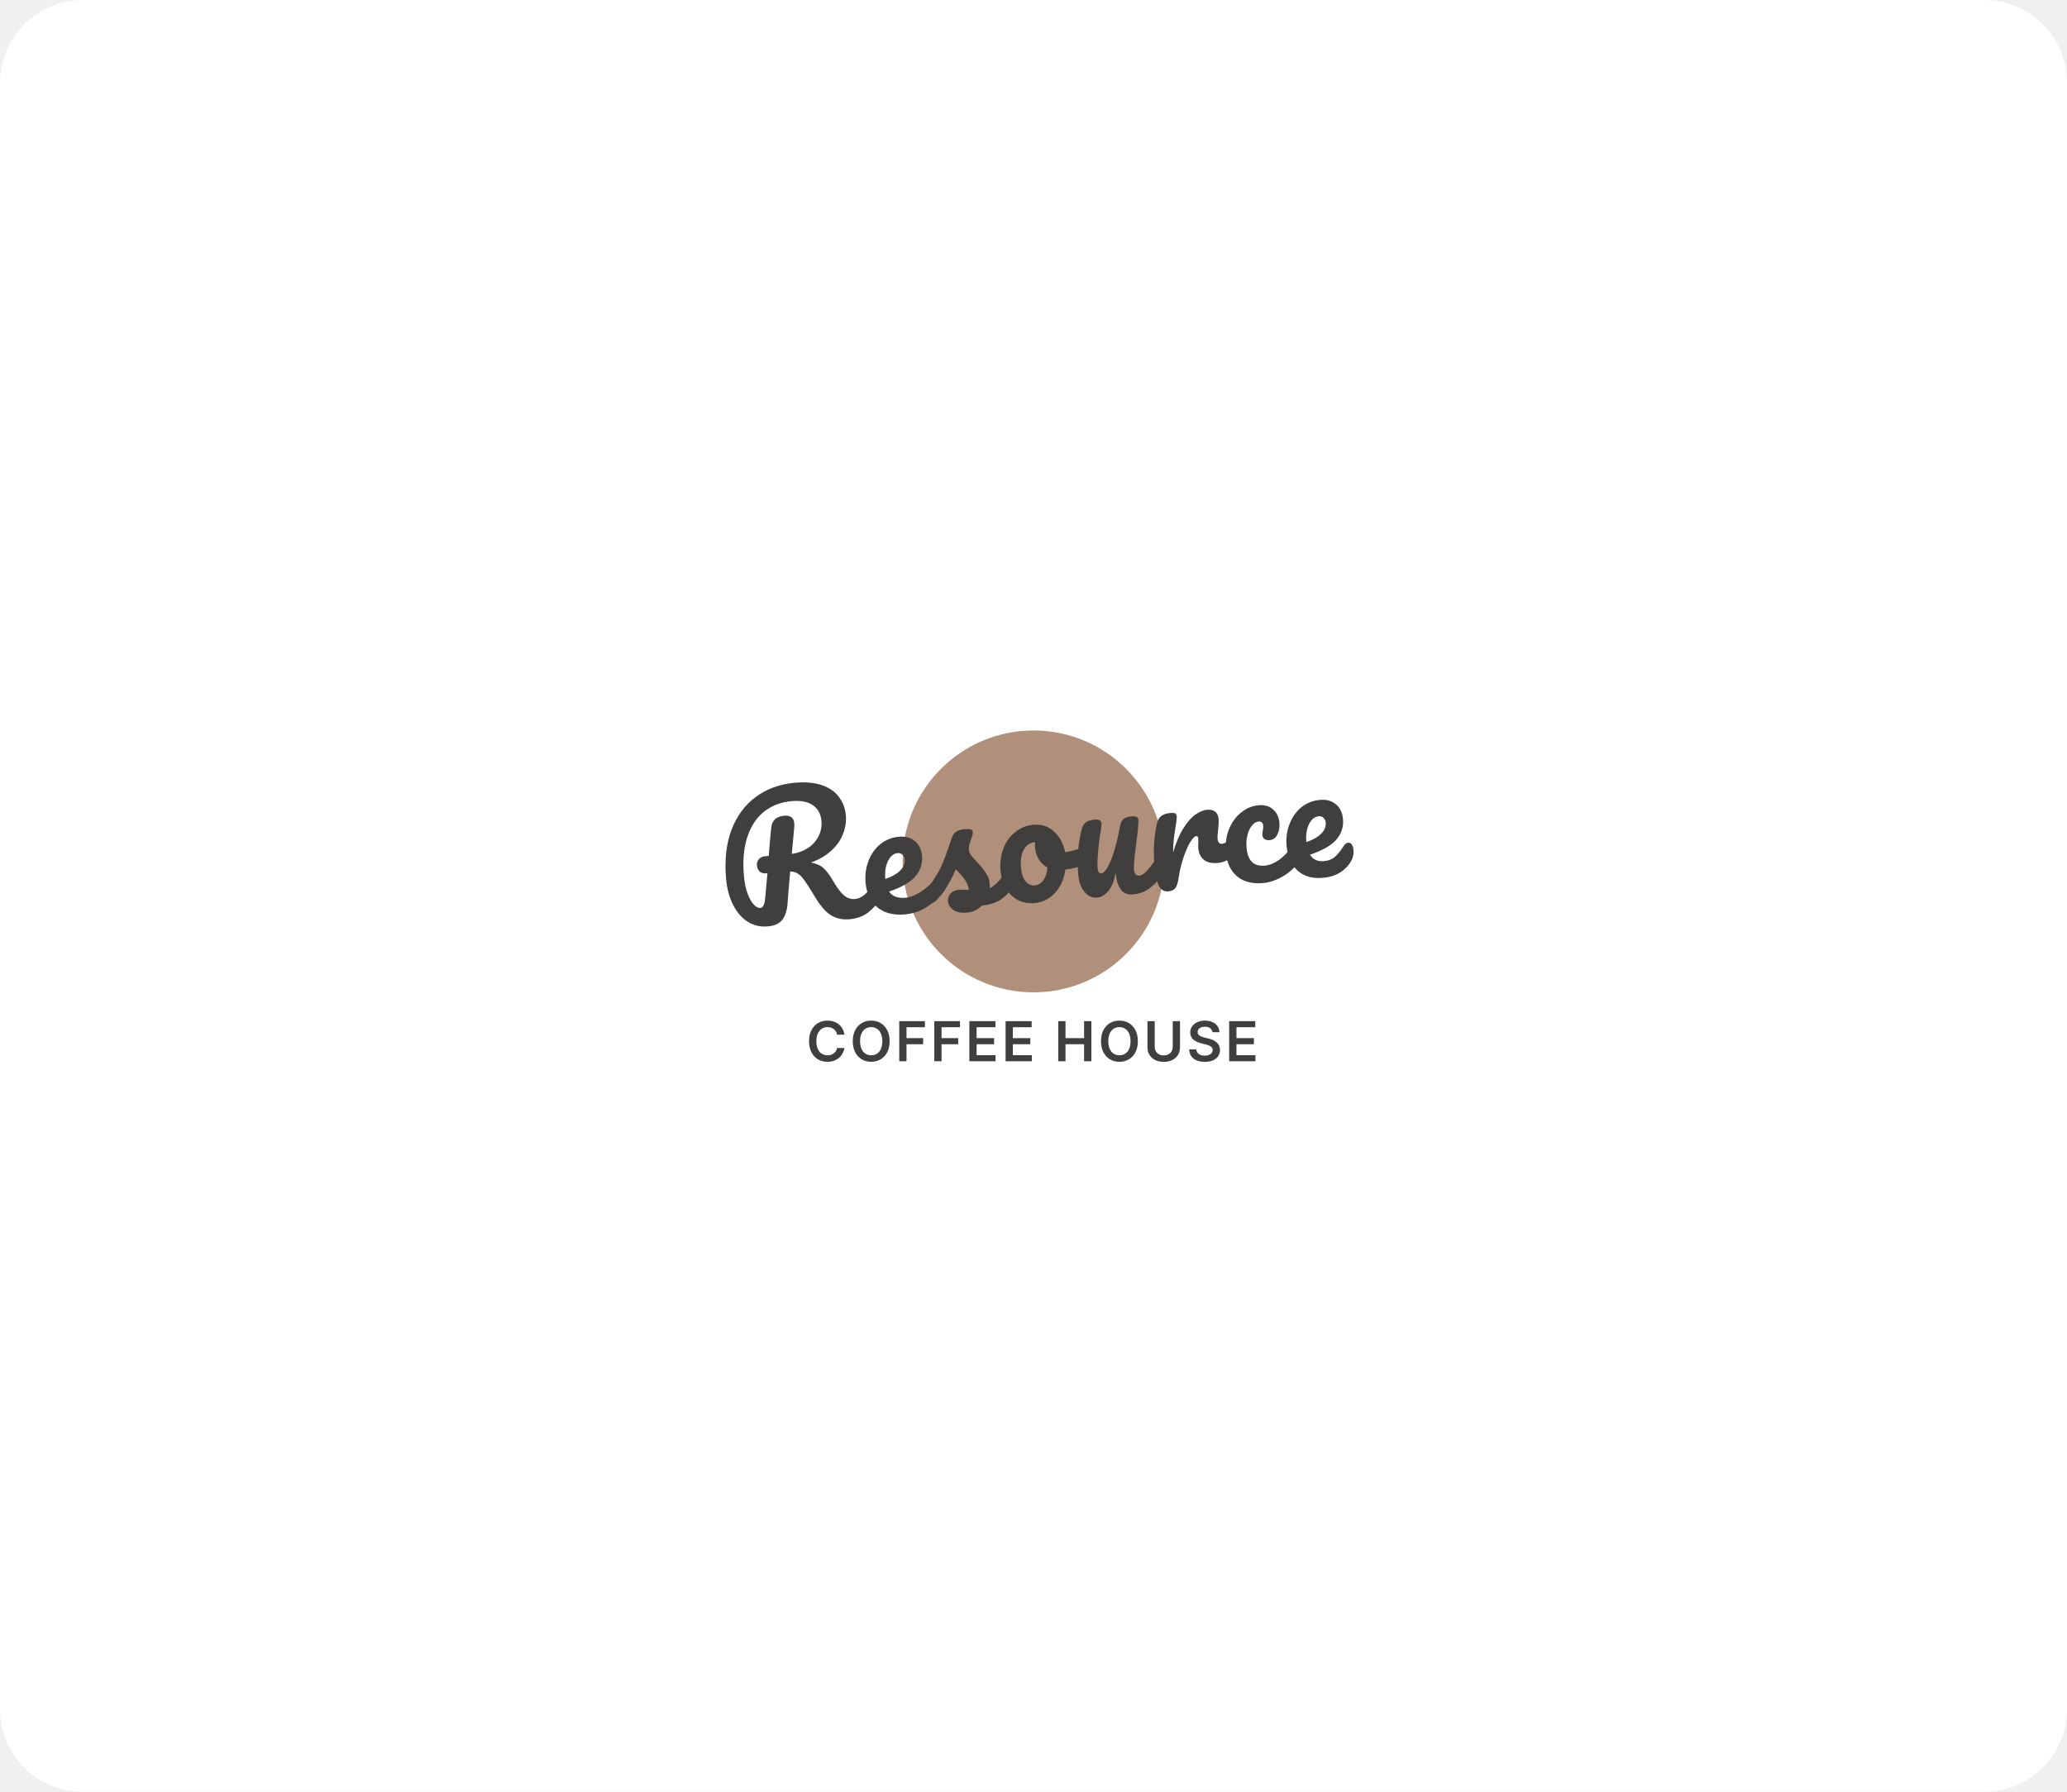
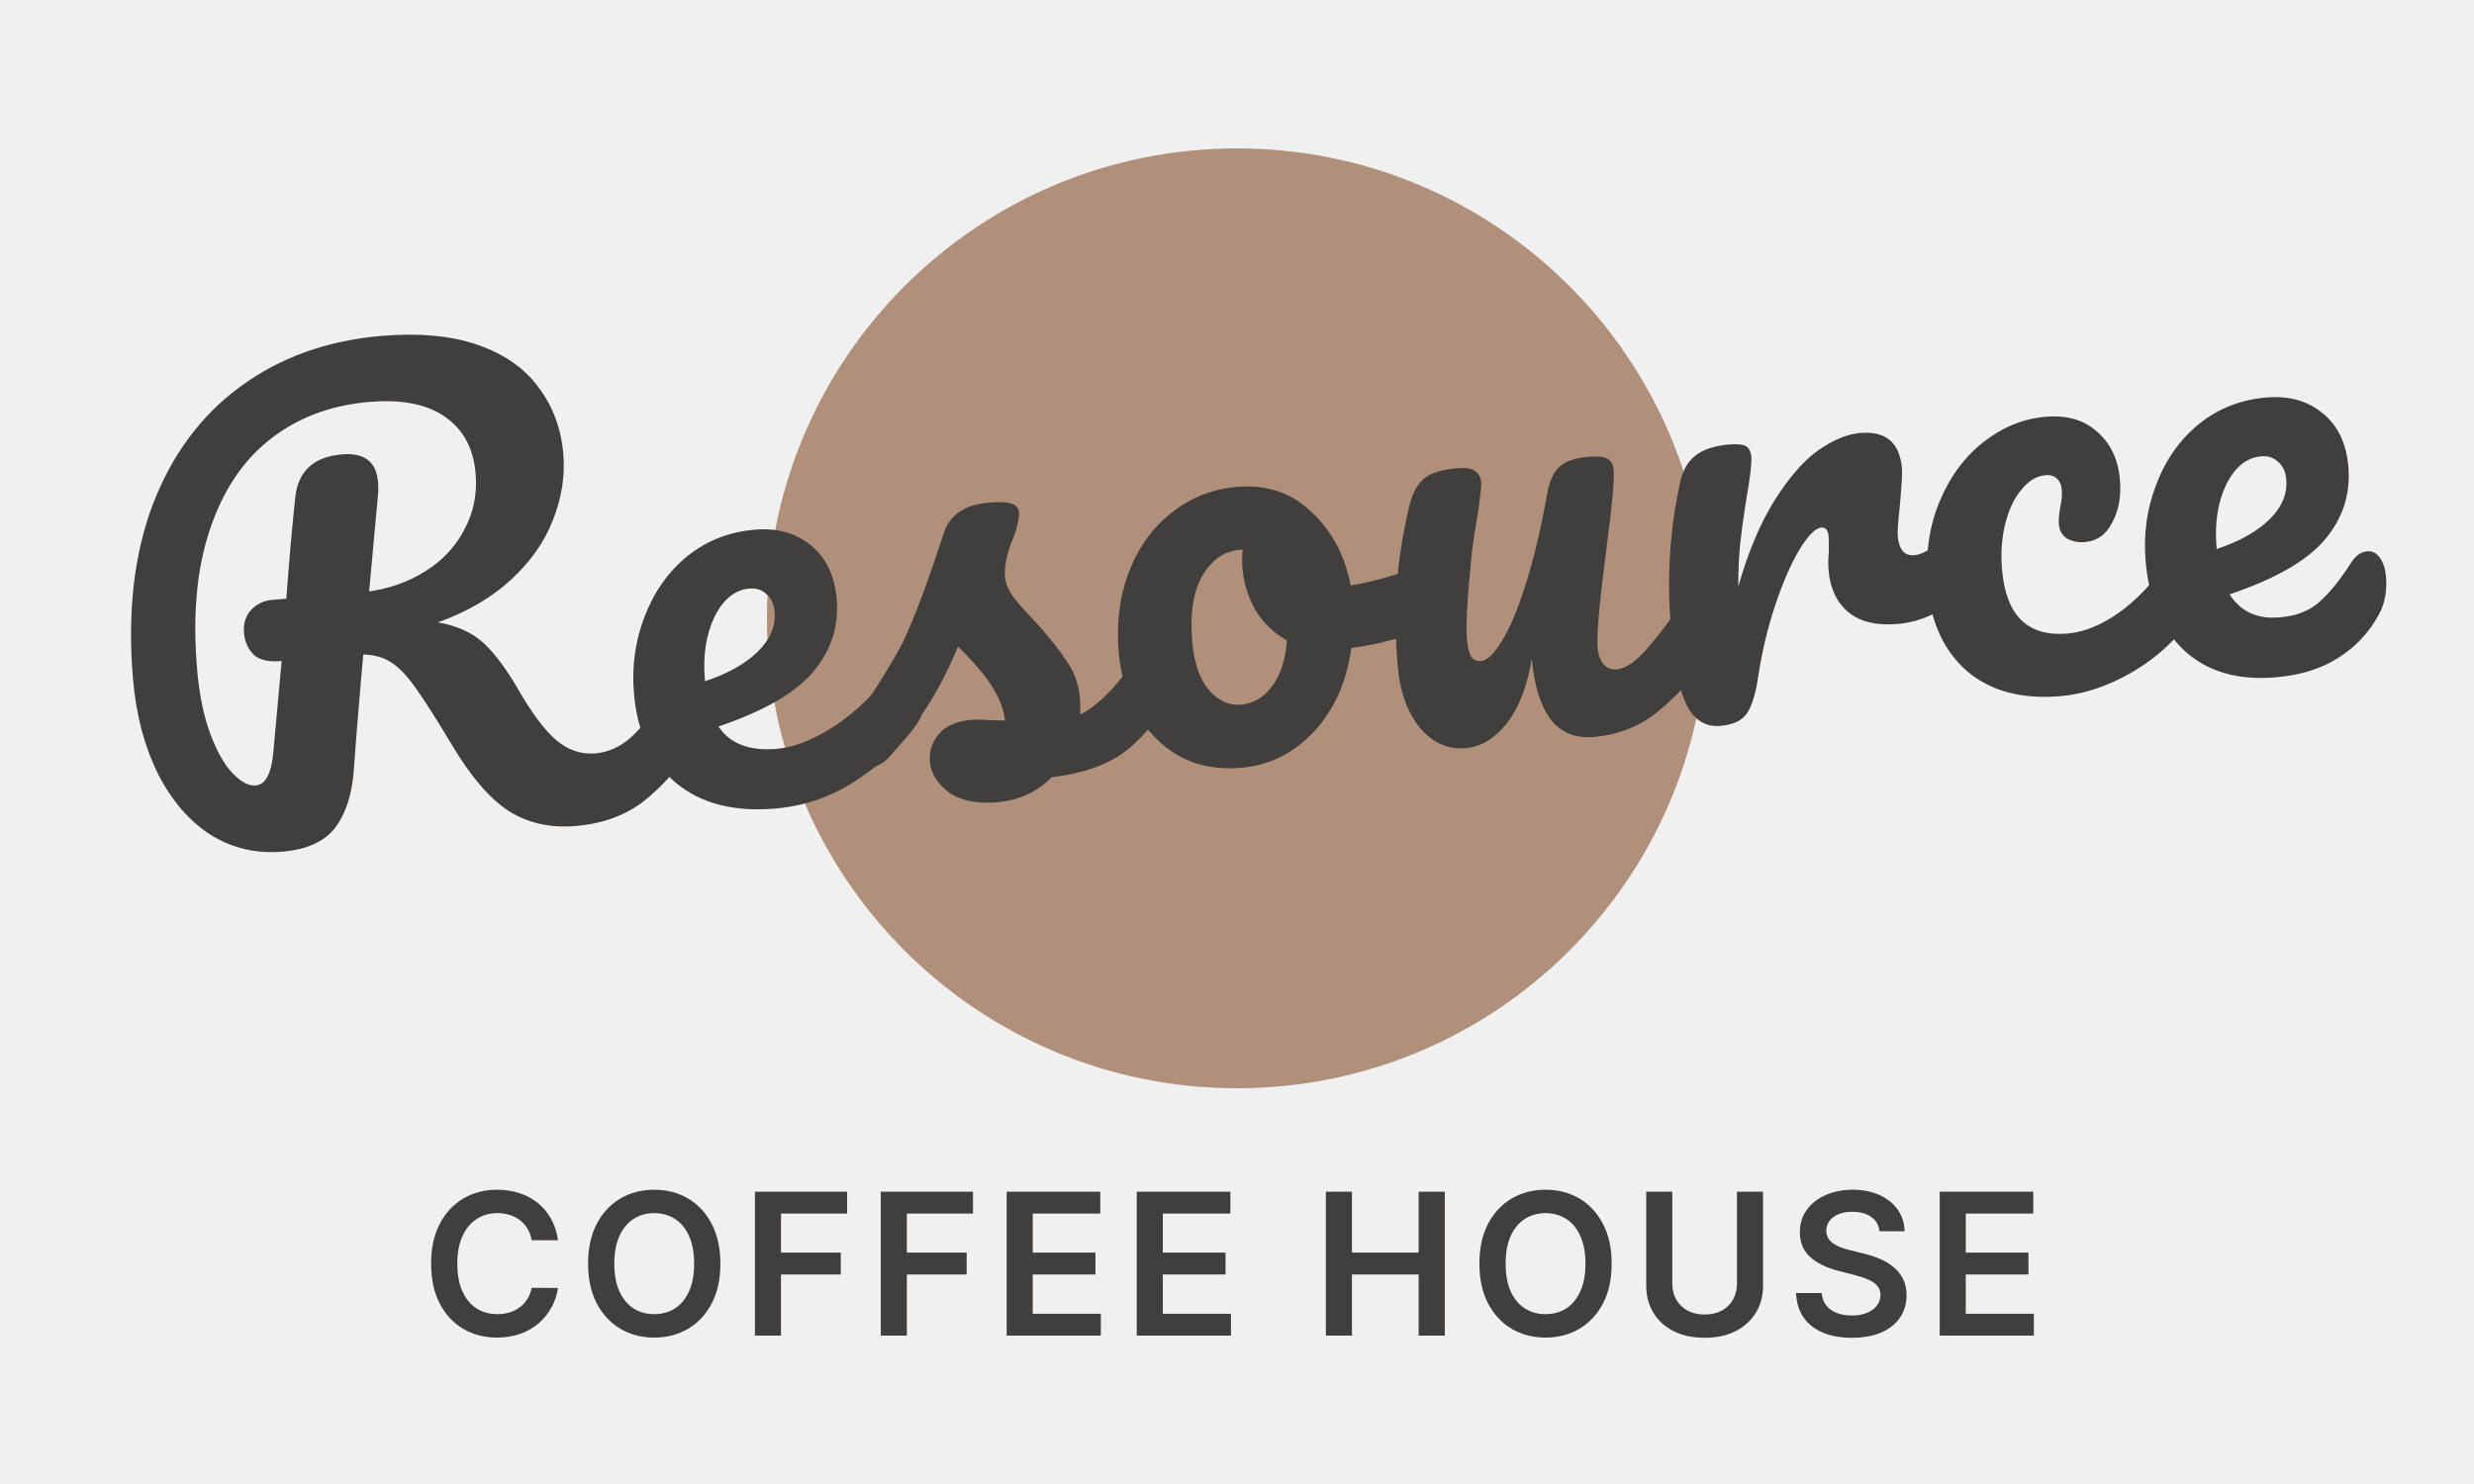
- <svg xmlns="http://www.w3.org/2000/svg" width="300" height="260" viewBox="0 0 300 260" fill="none">
-   <rect width="300" height="260" rx="12" fill="white" />
-   <path d="M169 125C169 135.493 160.493 144 150 144C139.507 144 131 135.493 131 125C131 114.507 139.507 106 150 106C160.493 106 169 114.507 169 125Z" fill="#B0907A" />
-   <path d="M195.678 122.291C195.886 122.273 196.053 122.355 196.182 122.536C196.326 122.716 196.413 122.974 196.442 123.309C196.492 123.882 196.4 124.388 196.165 124.827C195.779 125.551 195.236 126.136 194.536 126.583C193.852 127.028 193.008 127.295 192.004 127.383C190.474 127.517 189.247 127.166 188.323 126.332C187.397 125.481 186.866 124.275 186.729 122.713C186.633 121.613 186.775 120.573 187.155 119.592C187.533 118.595 188.105 117.782 188.869 117.153C189.649 116.523 190.557 116.162 191.593 116.072C192.517 115.991 193.283 116.205 193.89 116.714C194.495 117.207 194.839 117.924 194.921 118.864C195.017 119.964 194.702 120.947 193.974 121.814C193.262 122.663 191.977 123.402 190.121 124.03C190.568 124.73 191.245 125.04 192.154 124.961C192.807 124.903 193.328 124.705 193.716 124.366C194.12 124.026 194.569 123.472 195.064 122.706C195.235 122.451 195.439 122.312 195.678 122.291ZM191.391 118.45C190.802 118.502 190.33 118.889 189.975 119.61C189.637 120.33 189.51 121.177 189.595 122.149L189.599 122.197C190.52 121.891 191.232 121.492 191.735 120.998C192.238 120.504 192.463 119.963 192.412 119.373C192.385 119.07 192.277 118.839 192.086 118.679C191.91 118.501 191.678 118.425 191.391 118.45Z" fill="#403F3D" />
-   <path d="M183.298 128.145C181.736 128.281 180.478 127.95 179.525 127.15C178.586 126.332 178.053 125.199 177.926 123.748C177.813 122.457 177.969 121.303 178.394 120.286C178.819 119.269 179.415 118.462 180.182 117.865C180.949 117.268 181.778 116.93 182.671 116.852C183.548 116.776 184.248 116.979 184.772 117.463C185.311 117.93 185.616 118.57 185.687 119.383C185.746 120.052 185.644 120.632 185.381 121.12C185.135 121.608 184.773 121.872 184.294 121.914C183.992 121.941 183.738 121.89 183.534 121.764C183.346 121.636 183.241 121.444 183.219 121.189C183.209 121.077 183.214 120.949 183.233 120.802C183.253 120.656 183.268 120.55 183.278 120.485C183.337 120.239 183.357 120.013 183.339 119.805C183.321 119.598 183.251 119.444 183.13 119.342C183.024 119.239 182.876 119.195 182.685 119.212C182.318 119.244 181.99 119.441 181.701 119.804C181.41 120.151 181.193 120.611 181.051 121.186C180.908 121.761 180.866 122.383 180.925 123.052C181.086 124.901 181.972 125.755 183.582 125.614C184.236 125.557 184.918 125.281 185.63 124.785C186.356 124.271 187.047 123.544 187.703 122.604C187.875 122.364 188.081 122.233 188.32 122.212C188.527 122.194 188.695 122.276 188.823 122.457C188.967 122.638 189.054 122.895 189.083 123.23C189.136 123.835 189.028 124.343 188.759 124.752C188.09 125.742 187.253 126.538 186.245 127.14C185.252 127.725 184.27 128.06 183.298 128.145Z" fill="#403F3D" />
-   <path d="M169.549 129.348C168.943 129.401 168.485 129.119 168.174 128.504C167.879 127.888 167.671 126.878 167.548 125.475C167.367 123.403 167.489 121.409 167.916 119.492C168.019 119.018 168.221 118.663 168.521 118.428C168.837 118.175 169.289 118.023 169.879 117.972C170.198 117.944 170.424 117.964 170.559 118.033C170.693 118.101 170.77 118.247 170.79 118.47C170.812 118.725 170.743 119.309 170.582 120.223C170.478 120.874 170.399 121.443 170.346 121.93C170.292 122.417 170.264 123.013 170.261 123.72C170.667 122.303 171.159 121.136 171.738 120.218C172.316 119.3 172.9 118.631 173.489 118.21C174.095 117.787 174.66 117.553 175.186 117.507C176.223 117.417 176.786 117.889 176.876 118.925C176.895 119.133 176.867 119.641 176.793 120.45C176.721 121.099 176.692 121.503 176.706 121.663C176.755 122.22 176.979 122.482 177.377 122.447C177.824 122.408 178.367 122.007 179.007 121.244C179.196 121.019 179.402 120.897 179.625 120.877C179.832 120.859 180 120.941 180.128 121.122C180.271 121.286 180.356 121.52 180.382 121.823C180.434 122.413 180.315 122.889 180.026 123.251C179.62 123.753 179.129 124.197 178.552 124.585C177.99 124.955 177.375 125.17 176.705 125.228C175.86 125.302 175.196 125.143 174.712 124.752C174.244 124.359 173.978 123.796 173.914 123.063C173.893 122.824 173.896 122.583 173.923 122.34C173.927 122.018 173.924 121.802 173.914 121.69C173.892 121.435 173.793 121.315 173.618 121.33C173.379 121.351 173.084 121.65 172.732 122.227C172.396 122.787 172.075 123.521 171.769 124.431C171.463 125.342 171.233 126.293 171.079 127.286C170.969 128.051 170.807 128.579 170.591 128.871C170.391 129.145 170.043 129.304 169.549 129.348Z" fill="#403F3D" />
-   <path d="M159.246 130.249C158.529 130.312 157.911 130.036 157.391 129.423C156.886 128.793 156.591 127.984 156.504 126.995C156.4 125.8 156.384 124.701 156.457 123.699C156.528 122.681 156.698 121.598 156.967 120.45C157.085 119.958 157.278 119.596 157.547 119.363C157.816 119.131 158.261 118.988 158.883 118.933C159.233 118.903 159.477 118.938 159.614 119.038C159.768 119.137 159.854 119.298 159.874 119.521C159.885 119.649 159.835 120.087 159.724 120.835C159.616 121.439 159.535 121.984 159.481 122.471C159.309 124.172 159.247 125.302 159.296 125.86C159.325 126.194 159.386 126.43 159.478 126.567C159.569 126.687 159.702 126.74 159.877 126.724C160.116 126.703 160.39 126.439 160.699 125.93C161.024 125.419 161.343 124.661 161.657 123.654C161.986 122.645 162.28 121.415 162.538 119.963C162.624 119.473 162.785 119.114 163.022 118.884C163.275 118.654 163.664 118.515 164.19 118.469C164.557 118.437 164.816 118.462 164.968 118.546C165.118 118.613 165.204 118.766 165.225 119.005C165.26 119.403 165.156 120.513 164.914 122.333C164.646 124.412 164.533 125.691 164.575 126.169C164.601 126.472 164.686 126.705 164.829 126.869C164.97 127.018 165.145 127.083 165.352 127.065C165.671 127.037 166.028 126.813 166.425 126.392C166.837 125.955 167.371 125.266 168.027 124.325C168.199 124.085 168.404 123.955 168.644 123.934C168.851 123.916 169.018 123.997 169.147 124.179C169.291 124.359 169.378 124.616 169.407 124.951C169.463 125.589 169.355 126.096 169.083 126.473C168.471 127.378 167.791 128.136 167.041 128.748C166.307 129.358 165.439 129.707 164.434 129.795C163.669 129.862 163.078 129.616 162.659 129.059C162.257 128.5 162.009 127.686 161.916 126.618C161.74 127.726 161.407 128.598 160.916 129.235C160.424 129.857 159.868 130.194 159.246 130.249Z" fill="#403F3D" />
-   <path d="M157.561 122.88C157.768 122.861 157.936 122.951 158.066 123.149C158.196 123.346 158.274 123.604 158.302 123.923C158.369 124.688 158.178 125.162 157.728 125.346C156.801 125.765 155.766 126.048 154.622 126.196C154.437 127.562 153.933 128.69 153.112 129.581C152.289 130.456 151.312 130.943 150.18 131.042C149.224 131.126 148.382 130.966 147.657 130.564C146.947 130.16 146.383 129.591 145.965 128.857C145.548 128.123 145.3 127.309 145.222 126.416C145.116 125.205 145.253 124.109 145.633 123.128C146.011 122.131 146.584 121.334 147.351 120.737C148.116 120.124 148.993 119.774 149.982 119.688C151.193 119.582 152.202 119.919 153.009 120.7C153.831 121.463 154.359 122.453 154.594 123.669C155.339 123.556 156.218 123.318 157.23 122.957C157.355 122.914 157.465 122.888 157.561 122.88ZM150.149 128.491C150.659 128.446 151.08 128.201 151.41 127.754C151.756 127.306 151.959 126.686 152.018 125.894C151.495 125.603 151.074 125.198 150.756 124.68C150.453 124.16 150.275 123.597 150.222 122.992C150.2 122.737 150.202 122.479 150.227 122.22L150.108 122.231C149.47 122.286 148.963 122.644 148.587 123.303C148.226 123.945 148.094 124.824 148.192 125.94C148.268 126.816 148.494 127.471 148.869 127.904C149.261 128.336 149.687 128.531 150.149 128.491Z" fill="#403F3D" />
-   <path d="M140.31 132.435C139.481 132.508 138.827 132.372 138.347 132.029C137.884 131.684 137.631 131.273 137.589 130.794C137.553 130.38 137.673 130.008 137.949 129.679C138.225 129.349 138.658 129.159 139.248 129.107C139.455 129.089 139.697 129.092 139.972 129.116C140.261 129.123 140.479 129.128 140.624 129.132C140.571 128.719 140.442 128.336 140.234 127.985C140.043 127.632 139.805 127.3 139.52 126.988C139.235 126.659 138.969 126.377 138.724 126.142C138.312 127.125 137.886 127.95 137.446 128.615C137.023 129.278 136.548 129.914 136.023 130.522C135.761 130.834 135.471 131.004 135.152 131.032C134.897 131.054 134.682 130.984 134.508 130.823C134.332 130.646 134.232 130.422 134.208 130.151C134.18 129.832 134.266 129.527 134.465 129.237L134.743 128.827C135.524 127.666 136.108 126.716 136.493 125.976C136.723 125.49 136.988 124.848 137.288 124.051C137.586 123.238 137.875 122.402 138.153 121.542C138.394 120.814 138.993 120.408 139.949 120.325C140.396 120.286 140.71 120.298 140.892 120.363C141.075 120.427 141.173 120.547 141.189 120.722C141.197 120.818 141.179 120.972 141.133 121.185C141.087 121.398 141.018 121.613 140.924 121.83C140.688 122.428 140.587 122.927 140.622 123.326C140.642 123.565 140.745 123.821 140.93 124.094C141.13 124.365 141.424 124.701 141.813 125.101C142.381 125.725 142.814 126.266 143.111 126.722C143.422 127.16 143.602 127.658 143.651 128.216C143.665 128.376 143.669 128.6 143.662 128.89C144.417 128.519 145.263 127.634 146.2 126.235C146.372 125.995 146.577 125.864 146.817 125.843C147.024 125.825 147.191 125.907 147.32 126.088C147.464 126.268 147.551 126.526 147.58 126.861C147.633 127.466 147.525 127.974 147.256 128.383C146.545 129.441 145.839 130.185 145.138 130.616C144.451 131.029 143.576 131.299 142.511 131.424C141.92 132.022 141.187 132.359 140.31 132.435Z" fill="#403F3D" />
-   <path d="M136.616 126.736C136.823 126.718 136.991 126.799 137.119 126.981C137.264 127.161 137.35 127.418 137.38 127.753C137.435 128.391 137.327 128.898 137.055 129.275C136.528 130.044 135.749 130.779 134.718 131.479C133.703 132.178 132.582 132.581 131.355 132.689C129.681 132.835 128.343 132.495 127.339 131.667C126.335 130.839 125.764 129.637 125.626 128.059C125.529 126.959 125.671 125.918 126.051 124.938C126.43 123.941 127.001 123.128 127.765 122.499C128.545 121.869 129.453 121.508 130.489 121.417C131.414 121.337 132.179 121.551 132.786 122.06C133.391 122.553 133.735 123.27 133.817 124.21C133.914 125.31 133.598 126.293 132.871 127.16C132.158 128.009 130.882 128.747 129.041 129.374C129.504 130.072 130.293 130.373 131.409 130.275C132.126 130.212 132.917 129.894 133.783 129.32C134.662 128.73 135.402 127.998 136 127.127C136.172 126.887 136.377 126.757 136.616 126.736ZM130.288 123.796C129.698 123.848 129.226 124.234 128.872 124.956C128.533 125.676 128.406 126.522 128.491 127.495L128.496 127.542C129.416 127.237 130.128 126.837 130.631 126.344C131.134 125.85 131.36 125.308 131.308 124.719C131.282 124.416 131.173 124.184 130.982 124.024C130.806 123.847 130.575 123.771 130.288 123.796Z" fill="#403F3D" />
-   <path d="M127.691 127.517C127.898 127.499 128.066 127.58 128.194 127.762C128.338 127.942 128.425 128.199 128.454 128.534C128.509 129.156 128.4 129.663 128.13 130.056C127.445 131.048 126.735 131.832 125.999 132.411C125.261 132.973 124.358 133.301 123.29 133.395C122.254 133.485 121.345 133.284 120.563 132.79C119.797 132.295 119.028 131.399 118.256 130.101C117.635 129.063 117.151 128.302 116.804 127.819C116.455 127.319 116.119 126.971 115.797 126.775C115.49 126.577 115.12 126.472 114.685 126.462C114.651 126.803 114.559 127.871 114.411 129.666C114.354 130.474 114.316 130.968 114.3 131.146C114.226 132.132 113.972 132.909 113.54 133.477C113.107 134.029 112.404 134.347 111.431 134.432C110.364 134.526 109.388 134.298 108.505 133.749C107.636 133.182 106.93 132.361 106.386 131.284C105.841 130.191 105.505 128.928 105.38 127.493C105.145 124.815 105.405 122.464 106.16 120.438C106.93 118.412 108.107 116.815 109.692 115.648C111.291 114.464 113.19 113.776 115.389 113.584C116.92 113.45 118.223 113.569 119.299 113.94C120.376 114.312 121.197 114.883 121.762 115.652C122.343 116.421 122.678 117.315 122.768 118.335C122.846 119.227 122.707 120.123 122.352 121.021C122.012 121.902 121.448 122.707 120.66 123.434C119.872 124.161 118.887 124.737 117.703 125.162C118.487 125.303 119.106 125.586 119.561 126.012C120.015 126.438 120.489 127.079 120.982 127.935C121.512 128.852 122.011 129.515 122.481 129.924C122.966 130.331 123.496 130.51 124.069 130.46C124.579 130.415 125.051 130.205 125.484 129.83C125.915 129.439 126.446 128.798 127.074 127.908C127.246 127.668 127.452 127.538 127.691 127.517ZM111.384 126.727C110.842 126.774 110.456 126.68 110.227 126.443C110.013 126.204 109.892 125.926 109.864 125.607C109.831 125.225 109.924 124.911 110.144 124.667C110.379 124.422 110.656 124.285 110.975 124.257L111.573 124.205C111.691 122.621 111.812 121.253 111.936 120.102C112.053 119.047 112.677 118.471 113.809 118.372C114.717 118.292 115.207 118.659 115.278 119.472C115.294 119.647 115.297 119.783 115.29 119.88L114.92 123.912C115.776 123.789 116.539 123.513 117.209 123.085C117.894 122.656 118.415 122.097 118.772 121.407C119.145 120.716 119.296 119.956 119.223 119.127C119.135 118.123 118.724 117.364 117.988 116.85C117.252 116.336 116.223 116.137 114.9 116.253C113.338 116.389 112.002 116.9 110.89 117.784C109.794 118.651 108.986 119.878 108.466 121.465C107.945 123.037 107.78 124.914 107.971 127.098C108.06 128.118 108.241 128.986 108.512 129.701C108.783 130.416 109.086 130.943 109.421 131.283C109.756 131.623 110.059 131.782 110.33 131.758C110.537 131.74 110.696 131.622 110.805 131.403C110.93 131.183 111.013 130.839 111.052 130.37L111.384 126.727Z" fill="#403F3D" />
-   <path d="M178.402 154V148.182H182.186V149.065H179.456V150.645H181.99V151.528H179.456V153.117H182.209V154H178.402Z" fill="#403F3D" />
-   <path d="M175.97 149.781C175.943 149.533 175.832 149.34 175.635 149.202C175.44 149.063 175.186 148.994 174.873 148.994C174.654 148.994 174.465 149.027 174.308 149.094C174.151 149.16 174.03 149.25 173.947 149.364C173.864 149.477 173.821 149.607 173.819 149.753C173.819 149.874 173.847 149.979 173.902 150.068C173.958 150.157 174.035 150.233 174.132 150.295C174.228 150.356 174.335 150.407 174.453 150.449C174.57 150.491 174.689 150.526 174.808 150.554L175.353 150.69C175.573 150.741 175.784 150.811 175.987 150.898C176.191 150.985 176.374 151.095 176.535 151.227C176.698 151.36 176.827 151.52 176.922 151.707C177.016 151.895 177.064 152.115 177.064 152.366C177.064 152.707 176.976 153.008 176.802 153.267C176.628 153.525 176.376 153.726 176.047 153.872C175.719 154.016 175.322 154.088 174.856 154.088C174.404 154.088 174.011 154.018 173.677 153.878C173.346 153.738 173.086 153.533 172.899 153.264C172.713 152.995 172.613 152.668 172.598 152.281H173.635C173.65 152.484 173.712 152.652 173.822 152.787C173.932 152.921 174.075 153.022 174.251 153.088C174.429 153.154 174.628 153.188 174.848 153.188C175.077 153.188 175.278 153.153 175.45 153.085C175.624 153.015 175.761 152.919 175.859 152.795C175.958 152.67 176.008 152.525 176.01 152.358C176.008 152.206 175.963 152.081 175.876 151.983C175.789 151.883 175.667 151.799 175.51 151.733C175.354 151.665 175.172 151.604 174.964 151.551L174.302 151.381C173.823 151.258 173.444 151.071 173.166 150.821C172.889 150.569 172.751 150.235 172.751 149.818C172.751 149.475 172.844 149.175 173.029 148.918C173.217 148.66 173.472 148.46 173.794 148.318C174.116 148.174 174.48 148.102 174.887 148.102C175.3 148.102 175.662 148.174 175.973 148.318C176.285 148.46 176.53 148.658 176.708 148.912C176.886 149.164 176.978 149.454 176.984 149.781H175.97Z" fill="#403F3D" />
-   <path d="M170.209 148.182H171.263V151.983C171.263 152.4 171.164 152.766 170.967 153.082C170.772 153.399 170.497 153.646 170.143 153.824C169.789 154 169.375 154.088 168.902 154.088C168.426 154.088 168.012 154 167.657 153.824C167.303 153.646 167.029 153.399 166.834 153.082C166.639 152.766 166.541 152.4 166.541 151.983V148.182H167.595V151.895C167.595 152.137 167.648 152.353 167.754 152.543C167.862 152.732 168.014 152.881 168.209 152.989C168.404 153.095 168.635 153.148 168.902 153.148C169.169 153.148 169.4 153.095 169.595 152.989C169.792 152.881 169.943 152.732 170.05 152.543C170.156 152.353 170.209 152.137 170.209 151.895V148.182Z" fill="#403F3D" />
-   <path d="M165.143 151.091C165.143 151.718 165.026 152.255 164.791 152.702C164.558 153.147 164.24 153.488 163.837 153.724C163.435 153.961 162.98 154.08 162.47 154.08C161.961 154.08 161.504 153.961 161.101 153.724C160.699 153.486 160.381 153.144 160.146 152.699C159.913 152.252 159.797 151.716 159.797 151.091C159.797 150.464 159.913 149.928 160.146 149.483C160.381 149.036 160.699 148.694 161.101 148.457C161.504 148.221 161.961 148.102 162.47 148.102C162.98 148.102 163.435 148.221 163.837 148.457C164.24 148.694 164.558 149.036 164.791 149.483C165.026 149.928 165.143 150.464 165.143 151.091ZM164.084 151.091C164.084 150.65 164.015 150.277 163.876 149.974C163.74 149.67 163.551 149.439 163.308 149.284C163.066 149.127 162.786 149.048 162.47 149.048C162.154 149.048 161.875 149.127 161.632 149.284C161.39 149.439 161.199 149.67 161.061 149.974C160.925 150.277 160.857 150.65 160.857 151.091C160.857 151.532 160.925 151.905 161.061 152.21C161.199 152.513 161.39 152.743 161.632 152.901C161.875 153.056 162.154 153.134 162.47 153.134C162.786 153.134 163.066 153.056 163.308 152.901C163.551 152.743 163.74 152.513 163.876 152.21C164.015 151.905 164.084 151.532 164.084 151.091Z" fill="#403F3D" />
-   <path d="M153.592 154V148.182H154.646V150.645H157.342V148.182H158.399V154H157.342V151.528H154.646V154H153.592Z" fill="#403F3D" />
-   <path d="M145.949 154V148.182H149.733V149.065H147.003V150.645H149.537V151.528H147.003V153.117H149.756V154H145.949Z" fill="#403F3D" />
-   <path d="M140.689 154V148.182H144.474V149.065H141.743V150.645H144.278V151.528H141.743V153.117H144.496V154H140.689Z" fill="#403F3D" />
-   <path d="M135.602 154V148.182H139.329V149.065H136.656V150.645H139.073V151.528H136.656V154H135.602Z" fill="#403F3D" />
-   <path d="M130.514 154V148.182H134.241V149.065H131.568V150.645H133.985V151.528H131.568V154H130.514Z" fill="#403F3D" />
-   <path d="M129.118 151.091C129.118 151.718 129.001 152.255 128.766 152.702C128.533 153.147 128.215 153.488 127.811 153.724C127.41 153.961 126.954 154.08 126.445 154.08C125.935 154.08 125.479 153.961 125.075 153.724C124.674 153.486 124.356 153.144 124.121 152.699C123.888 152.252 123.771 151.716 123.771 151.091C123.771 150.464 123.888 149.928 124.121 149.483C124.356 149.036 124.674 148.694 125.075 148.457C125.479 148.221 125.935 148.102 126.445 148.102C126.954 148.102 127.41 148.221 127.811 148.457C128.215 148.694 128.533 149.036 128.766 149.483C129.001 149.928 129.118 150.464 129.118 151.091ZM128.058 151.091C128.058 150.65 127.989 150.277 127.851 149.974C127.715 149.67 127.525 149.439 127.283 149.284C127.04 149.127 126.761 149.048 126.445 149.048C126.128 149.048 125.849 149.127 125.607 149.284C125.364 149.439 125.174 149.67 125.036 149.974C124.899 150.277 124.831 150.65 124.831 151.091C124.831 151.532 124.899 151.905 125.036 152.21C125.174 152.513 125.364 152.743 125.607 152.901C125.849 153.056 126.128 153.134 126.445 153.134C126.761 153.134 127.04 153.056 127.283 152.901C127.525 152.743 127.715 152.513 127.851 152.21C127.989 151.905 128.058 151.532 128.058 151.091Z" fill="#403F3D" />
-   <path d="M122.554 150.145H121.491C121.461 149.971 121.405 149.816 121.324 149.682C121.242 149.545 121.141 149.43 121.02 149.335C120.898 149.241 120.76 149.17 120.605 149.122C120.451 149.073 120.286 149.048 120.108 149.048C119.791 149.048 119.511 149.128 119.267 149.287C119.022 149.444 118.831 149.675 118.693 149.98C118.555 150.283 118.485 150.653 118.485 151.091C118.485 151.536 118.555 151.911 118.693 152.216C118.833 152.519 119.024 152.748 119.267 152.903C119.511 153.057 119.79 153.134 120.105 153.134C120.279 153.134 120.442 153.111 120.593 153.065C120.747 153.018 120.884 152.949 121.005 152.858C121.128 152.767 121.232 152.655 121.315 152.523C121.4 152.39 121.459 152.239 121.491 152.068L122.554 152.074C122.514 152.35 122.428 152.61 122.295 152.852C122.164 153.095 121.993 153.309 121.781 153.494C121.569 153.678 121.321 153.822 121.037 153.926C120.752 154.028 120.437 154.08 120.091 154.08C119.579 154.08 119.123 153.961 118.721 153.724C118.32 153.488 118.003 153.146 117.772 152.699C117.541 152.252 117.426 151.716 117.426 151.091C117.426 150.464 117.542 149.928 117.775 149.483C118.008 149.036 118.325 148.694 118.727 148.457C119.128 148.221 119.583 148.102 120.091 148.102C120.414 148.102 120.716 148.148 120.994 148.239C121.272 148.33 121.52 148.463 121.738 148.639C121.956 148.813 122.135 149.027 122.275 149.281C122.417 149.533 122.51 149.821 122.554 150.145Z" fill="#403F3D" />
+ <svg xmlns="http://www.w3.org/2000/svg" width="100" height="60" viewBox="0 0 100 60" fill="none">
+   <path d="M69 25C69 35.493 60.493 44 50 44C39.507 44 31 35.493 31 25C31 14.507 39.507 6 50 6C60.493 6 69 14.507 69 25Z" fill="#B0907A" />
+   <path d="M95.678 22.291C95.886 22.273 96.053 22.355 96.182 22.536C96.326 22.716 96.413 22.974 96.442 23.309C96.492 23.882 96.4 24.388 96.165 24.826C95.779 25.551 95.236 26.137 94.536 26.583C93.852 27.029 93.008 27.295 92.004 27.383C90.474 27.517 89.247 27.166 88.323 26.332C87.397 25.481 86.866 24.275 86.729 22.713C86.633 21.613 86.775 20.573 87.155 19.592C87.533 18.595 88.105 17.782 88.869 17.153C89.649 16.523 90.557 16.162 91.593 16.072C92.517 15.991 93.283 16.205 93.889 16.714C94.495 17.207 94.839 17.924 94.921 18.864C95.017 19.964 94.702 20.947 93.974 21.814C93.262 22.663 91.977 23.402 90.121 24.03C90.567 24.73 91.245 25.04 92.154 24.961C92.807 24.904 93.328 24.705 93.716 24.366C94.12 24.026 94.569 23.473 95.064 22.706C95.235 22.451 95.439 22.312 95.678 22.291ZM91.391 18.45C90.802 18.502 90.329 18.889 89.975 19.61C89.636 20.33 89.51 21.177 89.595 22.149L89.599 22.197C90.52 21.891 91.232 21.492 91.735 20.998C92.238 20.504 92.463 19.963 92.412 19.373C92.385 19.07 92.277 18.839 92.086 18.679C91.91 18.501 91.678 18.425 91.391 18.45Z" fill="#403F3D" />
+   <path d="M83.298 28.145C81.736 28.281 80.478 27.95 79.525 27.15C78.586 26.332 78.053 25.198 77.926 23.748C77.813 22.457 77.969 21.303 78.394 20.286C78.819 19.269 79.415 18.462 80.182 17.865C80.949 17.268 81.778 16.93 82.671 16.852C83.548 16.776 84.248 16.979 84.772 17.463C85.311 17.93 85.616 18.57 85.687 19.383C85.746 20.052 85.644 20.632 85.381 21.12C85.135 21.608 84.772 21.872 84.294 21.914C83.992 21.941 83.738 21.89 83.534 21.764C83.347 21.636 83.241 21.444 83.219 21.189C83.209 21.077 83.214 20.948 83.233 20.802C83.253 20.656 83.268 20.55 83.278 20.485C83.337 20.239 83.357 20.012 83.339 19.805C83.321 19.598 83.251 19.444 83.13 19.342C83.024 19.239 82.876 19.195 82.685 19.212C82.318 19.244 81.99 19.442 81.701 19.804C81.41 20.151 81.193 20.611 81.051 21.186C80.908 21.761 80.866 22.383 80.925 23.052C81.087 24.901 81.972 25.755 83.582 25.614C84.236 25.557 84.918 25.28 85.63 24.785C86.356 24.271 87.047 23.544 87.703 22.604C87.875 22.364 88.081 22.233 88.32 22.212C88.527 22.194 88.695 22.276 88.823 22.457C88.967 22.637 89.054 22.895 89.083 23.23C89.136 23.835 89.028 24.343 88.759 24.752C88.09 25.742 87.253 26.538 86.245 27.14C85.252 27.725 84.27 28.06 83.298 28.145Z" fill="#403F3D" />
+   <path d="M69.548 29.348C68.942 29.401 68.484 29.119 68.173 28.504C67.878 27.888 67.67 26.878 67.547 25.475C67.366 23.403 67.488 21.409 67.915 19.492C68.018 19.018 68.22 18.663 68.52 18.428C68.835 18.175 69.288 18.023 69.878 17.972C70.197 17.944 70.423 17.964 70.558 18.033C70.692 18.101 70.769 18.247 70.789 18.47C70.811 18.725 70.742 19.309 70.581 20.223C70.477 20.874 70.398 21.443 70.344 21.93C70.291 22.416 70.263 23.013 70.26 23.72C70.666 22.303 71.158 21.136 71.737 20.218C72.315 19.3 72.899 18.631 73.488 18.21C74.094 17.787 74.659 17.553 75.186 17.507C76.222 17.417 76.785 17.889 76.876 18.925C76.894 19.133 76.866 19.641 76.792 20.45C76.72 21.099 76.692 21.503 76.705 21.663C76.754 22.22 76.978 22.482 77.376 22.447C77.823 22.408 78.366 22.007 79.006 21.244C79.195 21.019 79.401 20.897 79.624 20.877C79.831 20.859 79.999 20.941 80.127 21.122C80.27 21.286 80.355 21.52 80.381 21.823C80.433 22.413 80.314 22.889 80.025 23.251C79.619 23.753 79.127 24.197 78.551 24.585C77.989 24.955 77.374 25.17 76.704 25.228C75.859 25.302 75.195 25.143 74.711 24.752C74.243 24.359 73.977 23.797 73.913 23.063C73.892 22.824 73.895 22.583 73.922 22.34C73.926 22.018 73.923 21.802 73.913 21.69C73.891 21.435 73.792 21.315 73.617 21.331C73.378 21.351 73.083 21.65 72.731 22.227C72.395 22.787 72.074 23.521 71.768 24.431C71.462 25.341 71.232 26.293 71.078 27.286C70.968 28.051 70.806 28.579 70.59 28.871C70.39 29.145 70.042 29.304 69.548 29.348Z" fill="#403F3D" />
+   <path d="M59.245 30.249C58.528 30.312 57.91 30.036 57.39 29.423C56.885 28.793 56.59 27.984 56.503 26.995C56.399 25.8 56.383 24.701 56.456 23.699C56.527 22.681 56.697 21.598 56.967 20.45C57.084 19.958 57.277 19.596 57.546 19.363C57.815 19.131 58.26 18.988 58.882 18.933C59.232 18.903 59.476 18.938 59.614 19.038C59.767 19.137 59.853 19.298 59.873 19.521C59.884 19.649 59.834 20.087 59.723 20.835C59.615 21.439 59.534 21.984 59.48 22.471C59.308 24.172 59.246 25.302 59.295 25.86C59.324 26.195 59.385 26.43 59.477 26.567C59.568 26.687 59.701 26.74 59.876 26.724C60.115 26.703 60.389 26.439 60.698 25.93C61.023 25.419 61.342 24.661 61.656 23.654C61.985 22.645 62.279 21.415 62.537 19.963C62.623 19.473 62.784 19.114 63.021 18.884C63.274 18.654 63.663 18.515 64.189 18.469C64.556 18.437 64.815 18.462 64.967 18.546C65.117 18.613 65.203 18.766 65.224 19.005C65.259 19.403 65.155 20.513 64.913 22.333C64.645 24.412 64.532 25.691 64.574 26.169C64.6 26.472 64.685 26.705 64.828 26.869C64.969 27.018 65.144 27.083 65.351 27.064C65.67 27.037 66.028 26.813 66.424 26.392C66.836 25.955 67.37 25.266 68.026 24.325C68.198 24.085 68.403 23.955 68.642 23.934C68.85 23.916 69.017 23.997 69.146 24.179C69.29 24.359 69.377 24.616 69.406 24.951C69.462 25.589 69.354 26.096 69.082 26.473C68.47 27.378 67.79 28.136 67.04 28.748C66.306 29.358 65.438 29.707 64.433 29.795C63.668 29.862 63.077 29.616 62.658 29.059C62.256 28.5 62.008 27.686 61.915 26.618C61.739 27.726 61.406 28.598 60.915 29.235C60.423 29.857 59.867 30.194 59.245 30.249Z" fill="#403F3D" />
+   <path d="M57.561 22.88C57.768 22.861 57.936 22.951 58.066 23.148C58.196 23.346 58.274 23.604 58.302 23.923C58.369 24.688 58.178 25.163 57.728 25.346C56.801 25.765 55.766 26.048 54.623 26.196C54.437 27.562 53.933 28.69 53.112 29.581C52.289 30.456 51.312 30.943 50.18 31.042C49.224 31.126 48.382 30.966 47.657 30.564C46.947 30.16 46.383 29.591 45.965 28.857C45.548 28.122 45.3 27.309 45.222 26.416C45.116 25.205 45.253 24.109 45.633 23.128C46.011 22.131 46.584 21.334 47.351 20.737C48.117 20.124 48.993 19.774 49.982 19.688C51.193 19.582 52.202 19.919 53.009 20.7C53.831 21.463 54.359 22.453 54.594 23.669C55.339 23.556 56.218 23.318 57.23 22.957C57.355 22.914 57.465 22.888 57.561 22.88ZM50.149 28.491C50.66 28.446 51.08 28.201 51.41 27.754C51.756 27.306 51.959 26.686 52.018 25.894C51.495 25.603 51.074 25.198 50.755 24.68C50.453 24.16 50.275 23.597 50.222 22.992C50.2 22.736 50.202 22.479 50.227 22.22L50.108 22.231C49.47 22.286 48.963 22.644 48.587 23.303C48.226 23.945 48.094 24.824 48.192 25.94C48.268 26.816 48.494 27.471 48.869 27.904C49.261 28.336 49.687 28.531 50.149 28.491Z" fill="#403F3D" />
+   <path d="M40.309 32.435C39.48 32.508 38.826 32.373 38.346 32.029C37.883 31.684 37.63 31.273 37.588 30.794C37.552 30.38 37.672 30.008 37.948 29.679C38.224 29.349 38.657 29.159 39.247 29.107C39.454 29.089 39.696 29.092 39.971 29.116C40.26 29.123 40.478 29.128 40.623 29.132C40.57 28.718 40.441 28.336 40.233 27.985C40.042 27.633 39.804 27.3 39.52 26.988C39.234 26.659 38.968 26.377 38.723 26.142C38.311 27.125 37.885 27.95 37.445 28.614C37.022 29.278 36.547 29.914 36.022 30.522C35.76 30.834 35.47 31.004 35.151 31.032C34.896 31.054 34.681 30.984 34.507 30.823C34.331 30.646 34.231 30.422 34.207 30.151C34.179 29.832 34.265 29.527 34.464 29.237L34.742 28.827C35.523 27.666 36.107 26.716 36.492 25.976C36.722 25.49 36.987 24.848 37.287 24.051C37.585 23.238 37.873 22.402 38.152 21.542C38.393 20.814 38.992 20.409 39.948 20.325C40.395 20.286 40.709 20.298 40.891 20.363C41.074 20.427 41.172 20.547 41.188 20.722C41.196 20.818 41.178 20.972 41.132 21.185C41.086 21.398 41.017 21.613 40.923 21.83C40.687 22.428 40.586 22.927 40.62 23.326C40.642 23.565 40.744 23.821 40.929 24.094C41.129 24.365 41.423 24.701 41.812 25.101C42.38 25.725 42.813 26.266 43.11 26.722C43.421 27.16 43.602 27.658 43.65 28.216C43.664 28.376 43.668 28.6 43.661 28.89C44.416 28.519 45.262 27.634 46.199 26.235C46.371 25.995 46.577 25.864 46.816 25.843C47.023 25.825 47.191 25.907 47.319 26.088C47.463 26.268 47.55 26.526 47.579 26.861C47.632 27.466 47.524 27.974 47.255 28.383C46.544 29.441 45.838 30.185 45.137 30.616C44.45 31.029 43.575 31.299 42.51 31.424C41.919 32.022 41.186 32.359 40.309 32.435Z" fill="#403F3D" />
+   <path d="M36.617 26.736C36.824 26.718 36.992 26.799 37.12 26.981C37.265 27.161 37.351 27.418 37.381 27.753C37.437 28.39 37.328 28.898 37.056 29.275C36.529 30.044 35.75 30.779 34.719 31.479C33.704 32.178 32.583 32.581 31.356 32.689C29.682 32.835 28.344 32.495 27.34 31.667C26.336 30.839 25.765 29.637 25.627 28.059C25.53 26.959 25.672 25.919 26.052 24.938C26.431 23.941 27.002 23.128 27.766 22.499C28.546 21.869 29.454 21.508 30.49 21.417C31.415 21.337 32.18 21.551 32.787 22.06C33.392 22.553 33.736 23.27 33.818 24.21C33.914 25.31 33.599 26.293 32.872 27.16C32.159 28.009 30.883 28.747 29.042 29.374C29.505 30.072 30.294 30.373 31.41 30.275C32.127 30.212 32.918 29.894 33.784 29.32C34.663 28.73 35.403 27.998 36.001 27.127C36.173 26.887 36.378 26.757 36.617 26.736ZM30.289 23.796C29.699 23.848 29.227 24.234 28.872 24.956C28.534 25.676 28.407 26.522 28.492 27.495L28.497 27.543C29.417 27.237 30.129 26.837 30.632 26.344C31.135 25.85 31.361 25.308 31.309 24.719C31.283 24.416 31.174 24.184 30.983 24.024C30.807 23.847 30.576 23.771 30.289 23.796Z" fill="#403F3D" />
+   <path d="M27.691 27.517C27.898 27.499 28.066 27.58 28.194 27.762C28.338 27.942 28.425 28.199 28.454 28.534C28.509 29.156 28.4 29.663 28.13 30.056C27.445 31.048 26.735 31.832 25.999 32.411C25.261 32.973 24.358 33.301 23.29 33.395C22.254 33.485 21.345 33.284 20.563 32.79C19.797 32.295 19.028 31.398 18.256 30.101C17.635 29.063 17.151 28.302 16.803 27.819C16.455 27.319 16.119 26.971 15.797 26.774C15.49 26.576 15.12 26.472 14.685 26.462C14.651 26.802 14.559 27.87 14.411 29.666C14.354 30.474 14.316 30.968 14.3 31.146C14.226 32.132 13.972 32.909 13.54 33.477C13.107 34.029 12.404 34.347 11.431 34.432C10.364 34.526 9.388 34.298 8.505 33.749C7.636 33.182 6.93 32.361 6.386 31.284C5.841 30.191 5.505 28.928 5.38 27.493C5.145 24.815 5.405 22.464 6.16 20.438C6.93 18.412 8.107 16.815 9.692 15.648C11.291 14.464 13.19 13.776 15.389 13.584C16.92 13.45 18.223 13.569 19.299 13.94C20.376 14.312 21.197 14.883 21.762 15.652C22.343 16.421 22.678 17.315 22.768 18.335C22.846 19.227 22.707 20.123 22.352 21.021C22.012 21.902 21.448 22.707 20.66 23.434C19.872 24.161 18.887 24.738 17.703 25.162C18.487 25.302 19.106 25.586 19.561 26.012C20.015 26.438 20.489 27.079 20.982 27.935C21.512 28.852 22.011 29.515 22.481 29.924C22.966 30.331 23.495 30.51 24.069 30.46C24.579 30.415 25.051 30.205 25.484 29.83C25.915 29.439 26.446 28.798 27.074 27.908C27.246 27.668 27.451 27.538 27.691 27.517ZM11.384 26.727C10.842 26.774 10.456 26.68 10.227 26.443C10.013 26.204 9.892 25.926 9.864 25.607C9.831 25.225 9.924 24.911 10.143 24.667C10.379 24.422 10.656 24.285 10.975 24.257L11.573 24.205C11.691 22.621 11.812 21.253 11.936 20.102C12.053 19.047 12.677 18.471 13.809 18.372C14.717 18.292 15.207 18.659 15.278 19.472C15.294 19.647 15.297 19.784 15.29 19.881L14.92 23.912C15.776 23.789 16.539 23.513 17.209 23.085C17.894 22.656 18.415 22.097 18.772 21.407C19.145 20.716 19.296 19.956 19.223 19.127C19.135 18.123 18.724 17.364 17.988 16.85C17.252 16.336 16.223 16.137 14.9 16.253C13.338 16.389 12.002 16.9 10.89 17.784C9.794 18.651 8.986 19.878 8.466 21.465C7.945 23.037 7.78 24.914 7.971 27.098C8.06 28.118 8.241 28.985 8.512 29.701C8.783 30.416 9.086 30.943 9.421 31.283C9.756 31.623 10.059 31.782 10.33 31.758C10.537 31.74 10.696 31.622 10.805 31.403C10.93 31.183 11.013 30.839 11.052 30.37L11.384 26.727Z" fill="#403F3D" />
+   <path d="M78.403 54V48.182H82.187V49.065H79.457V50.645H81.991V51.529H79.457V53.117H82.21V54H78.403Z" fill="#403F3D" />
+   <path d="M75.97 49.781C75.943 49.533 75.832 49.34 75.635 49.202C75.439 49.063 75.186 48.994 74.873 48.994C74.653 48.994 74.465 49.028 74.308 49.094C74.151 49.16 74.03 49.25 73.947 49.364C73.864 49.477 73.821 49.607 73.819 49.753C73.819 49.874 73.847 49.979 73.902 50.068C73.959 50.157 74.035 50.233 74.132 50.295C74.228 50.356 74.335 50.407 74.453 50.449C74.57 50.491 74.689 50.526 74.808 50.554L75.353 50.69C75.573 50.742 75.784 50.811 75.987 50.898C76.191 50.985 76.374 51.095 76.535 51.227C76.698 51.36 76.827 51.52 76.921 51.707C77.016 51.895 77.064 52.115 77.064 52.367C77.064 52.707 76.976 53.008 76.802 53.267C76.628 53.525 76.376 53.726 76.046 53.872C75.719 54.016 75.322 54.088 74.856 54.088C74.403 54.088 74.01 54.018 73.677 53.878C73.346 53.738 73.086 53.533 72.899 53.264C72.713 52.995 72.613 52.668 72.598 52.281H73.635C73.65 52.484 73.712 52.653 73.822 52.787C73.932 52.921 74.075 53.022 74.251 53.088C74.429 53.154 74.628 53.188 74.848 53.188C75.077 53.188 75.278 53.153 75.45 53.085C75.624 53.015 75.76 52.919 75.859 52.795C75.957 52.67 76.008 52.525 76.01 52.358C76.008 52.206 75.963 52.081 75.876 51.983C75.789 51.883 75.667 51.799 75.51 51.733C75.354 51.665 75.172 51.604 74.964 51.551L74.302 51.381C73.823 51.258 73.444 51.071 73.166 50.821C72.889 50.569 72.751 50.235 72.751 49.818C72.751 49.475 72.844 49.175 73.029 48.918C73.217 48.66 73.472 48.46 73.794 48.318C74.116 48.174 74.48 48.102 74.887 48.102C75.3 48.102 75.662 48.174 75.973 48.318C76.285 48.46 76.53 48.658 76.709 48.912C76.886 49.164 76.978 49.454 76.984 49.781H75.97Z" fill="#403F3D" />
+   <path d="M70.209 48.182H71.263V51.983C71.263 52.4 71.164 52.766 70.967 53.083C70.772 53.399 70.498 53.646 70.143 53.824C69.789 54 69.375 54.088 68.902 54.088C68.426 54.088 68.012 54 67.657 53.824C67.303 53.646 67.029 53.399 66.834 53.083C66.639 52.766 66.541 52.4 66.541 51.983V48.182H67.595V51.895C67.595 52.137 67.648 52.353 67.754 52.543C67.862 52.732 68.014 52.881 68.209 52.989C68.404 53.095 68.635 53.148 68.902 53.148C69.169 53.148 69.4 53.095 69.595 52.989C69.792 52.881 69.944 52.732 70.049 52.543C70.156 52.353 70.209 52.137 70.209 51.895V48.182Z" fill="#403F3D" />
+   <path d="M65.144 51.091C65.144 51.718 65.027 52.255 64.792 52.702C64.559 53.147 64.241 53.488 63.838 53.724C63.436 53.961 62.981 54.08 62.471 54.08C61.962 54.08 61.505 53.961 61.102 53.724C60.7 53.486 60.382 53.144 60.147 52.699C59.914 52.252 59.798 51.716 59.798 51.091C59.798 50.464 59.914 49.928 60.147 49.483C60.382 49.036 60.7 48.694 61.102 48.457C61.505 48.221 61.962 48.102 62.471 48.102C62.981 48.102 63.436 48.221 63.838 48.457C64.241 48.694 64.559 49.036 64.792 49.483C65.027 49.928 65.144 50.464 65.144 51.091ZM64.085 51.091C64.085 50.65 64.016 50.278 63.877 49.974C63.741 49.669 63.552 49.439 63.309 49.284C63.067 49.127 62.787 49.048 62.471 49.048C62.155 49.048 61.876 49.127 61.633 49.284C61.391 49.439 61.2 49.669 61.062 49.974C60.926 50.278 60.858 50.65 60.858 51.091C60.858 51.532 60.926 51.905 61.062 52.21C61.2 52.513 61.391 52.743 61.633 52.901C61.876 53.056 62.155 53.133 62.471 53.133C62.787 53.133 63.067 53.056 63.309 52.901C63.552 52.743 63.741 52.513 63.877 52.21C64.016 51.905 64.085 51.532 64.085 51.091Z" fill="#403F3D" />
+   <path d="M53.592 54V48.182H54.646V50.645H57.342V48.182H58.399V54H57.342V51.529H54.646V54H53.592Z" fill="#403F3D" />
+   <path d="M45.948 54V48.182H49.732V49.065H47.002V50.645H49.536V51.529H47.002V53.117H49.755V54H45.948Z" fill="#403F3D" />
+   <path d="M40.69 54V48.182H44.474V49.065H41.743V50.645H44.278V51.529H41.743V53.117H44.496V54H40.69Z" fill="#403F3D" />
+   <path d="M35.602 54V48.182H39.329V49.065H36.656V50.645H39.073V51.529H36.656V54H35.602Z" fill="#403F3D" />
+   <path d="M30.514 54V48.182H34.241V49.065H31.568V50.645H33.985V51.529H31.568V54H30.514Z" fill="#403F3D" />
+   <path d="M29.118 51.091C29.118 51.718 29.001 52.255 28.766 52.702C28.533 53.147 28.215 53.488 27.811 53.724C27.41 53.961 26.954 54.08 26.445 54.08C25.935 54.08 25.479 53.961 25.076 53.724C24.674 53.486 24.356 53.144 24.121 52.699C23.888 52.252 23.771 51.716 23.771 51.091C23.771 50.464 23.888 49.928 24.121 49.483C24.356 49.036 24.674 48.694 25.076 48.457C25.479 48.221 25.935 48.102 26.445 48.102C26.954 48.102 27.41 48.221 27.811 48.457C28.215 48.694 28.533 49.036 28.766 49.483C29.001 49.928 29.118 50.464 29.118 51.091ZM28.058 51.091C28.058 50.65 27.989 50.278 27.851 49.974C27.715 49.669 27.525 49.439 27.283 49.284C27.04 49.127 26.761 49.048 26.445 49.048C26.128 49.048 25.849 49.127 25.607 49.284C25.364 49.439 25.174 49.669 25.036 49.974C24.899 50.278 24.831 50.65 24.831 51.091C24.831 51.532 24.899 51.905 25.036 52.21C25.174 52.513 25.364 52.743 25.607 52.901C25.849 53.056 26.128 53.133 26.445 53.133C26.761 53.133 27.04 53.056 27.283 52.901C27.525 52.743 27.715 52.513 27.851 52.21C27.989 51.905 28.058 51.532 28.058 51.091Z" fill="#403F3D" />
+   <path d="M22.554 50.145H21.491C21.461 49.971 21.405 49.816 21.323 49.682C21.242 49.545 21.141 49.43 21.02 49.335C20.898 49.241 20.76 49.169 20.605 49.122C20.451 49.073 20.286 49.048 20.108 49.048C19.791 49.048 19.511 49.128 19.267 49.287C19.022 49.444 18.831 49.675 18.693 49.98C18.555 50.283 18.485 50.653 18.485 51.091C18.485 51.536 18.555 51.911 18.693 52.216C18.833 52.519 19.024 52.748 19.267 52.903C19.511 53.057 19.79 53.133 20.105 53.133C20.279 53.133 20.442 53.111 20.593 53.065C20.747 53.018 20.884 52.949 21.005 52.858C21.128 52.767 21.232 52.655 21.315 52.523C21.4 52.39 21.459 52.239 21.491 52.068L22.554 52.074C22.514 52.35 22.428 52.61 22.295 52.852C22.164 53.095 21.993 53.309 21.781 53.494C21.569 53.678 21.321 53.822 21.037 53.926C20.753 54.028 20.437 54.08 20.091 54.08C19.579 54.08 19.123 53.961 18.721 53.724C18.32 53.488 18.003 53.146 17.772 52.699C17.541 52.252 17.426 51.716 17.426 51.091C17.426 50.464 17.542 49.928 17.775 49.483C18.008 49.036 18.325 48.694 18.727 48.457C19.128 48.221 19.583 48.102 20.091 48.102C20.414 48.102 20.716 48.148 20.994 48.239C21.272 48.33 21.52 48.463 21.738 48.639C21.956 48.813 22.135 49.028 22.275 49.281C22.417 49.533 22.51 49.821 22.554 50.145Z" fill="#403F3D" />
</svg>
